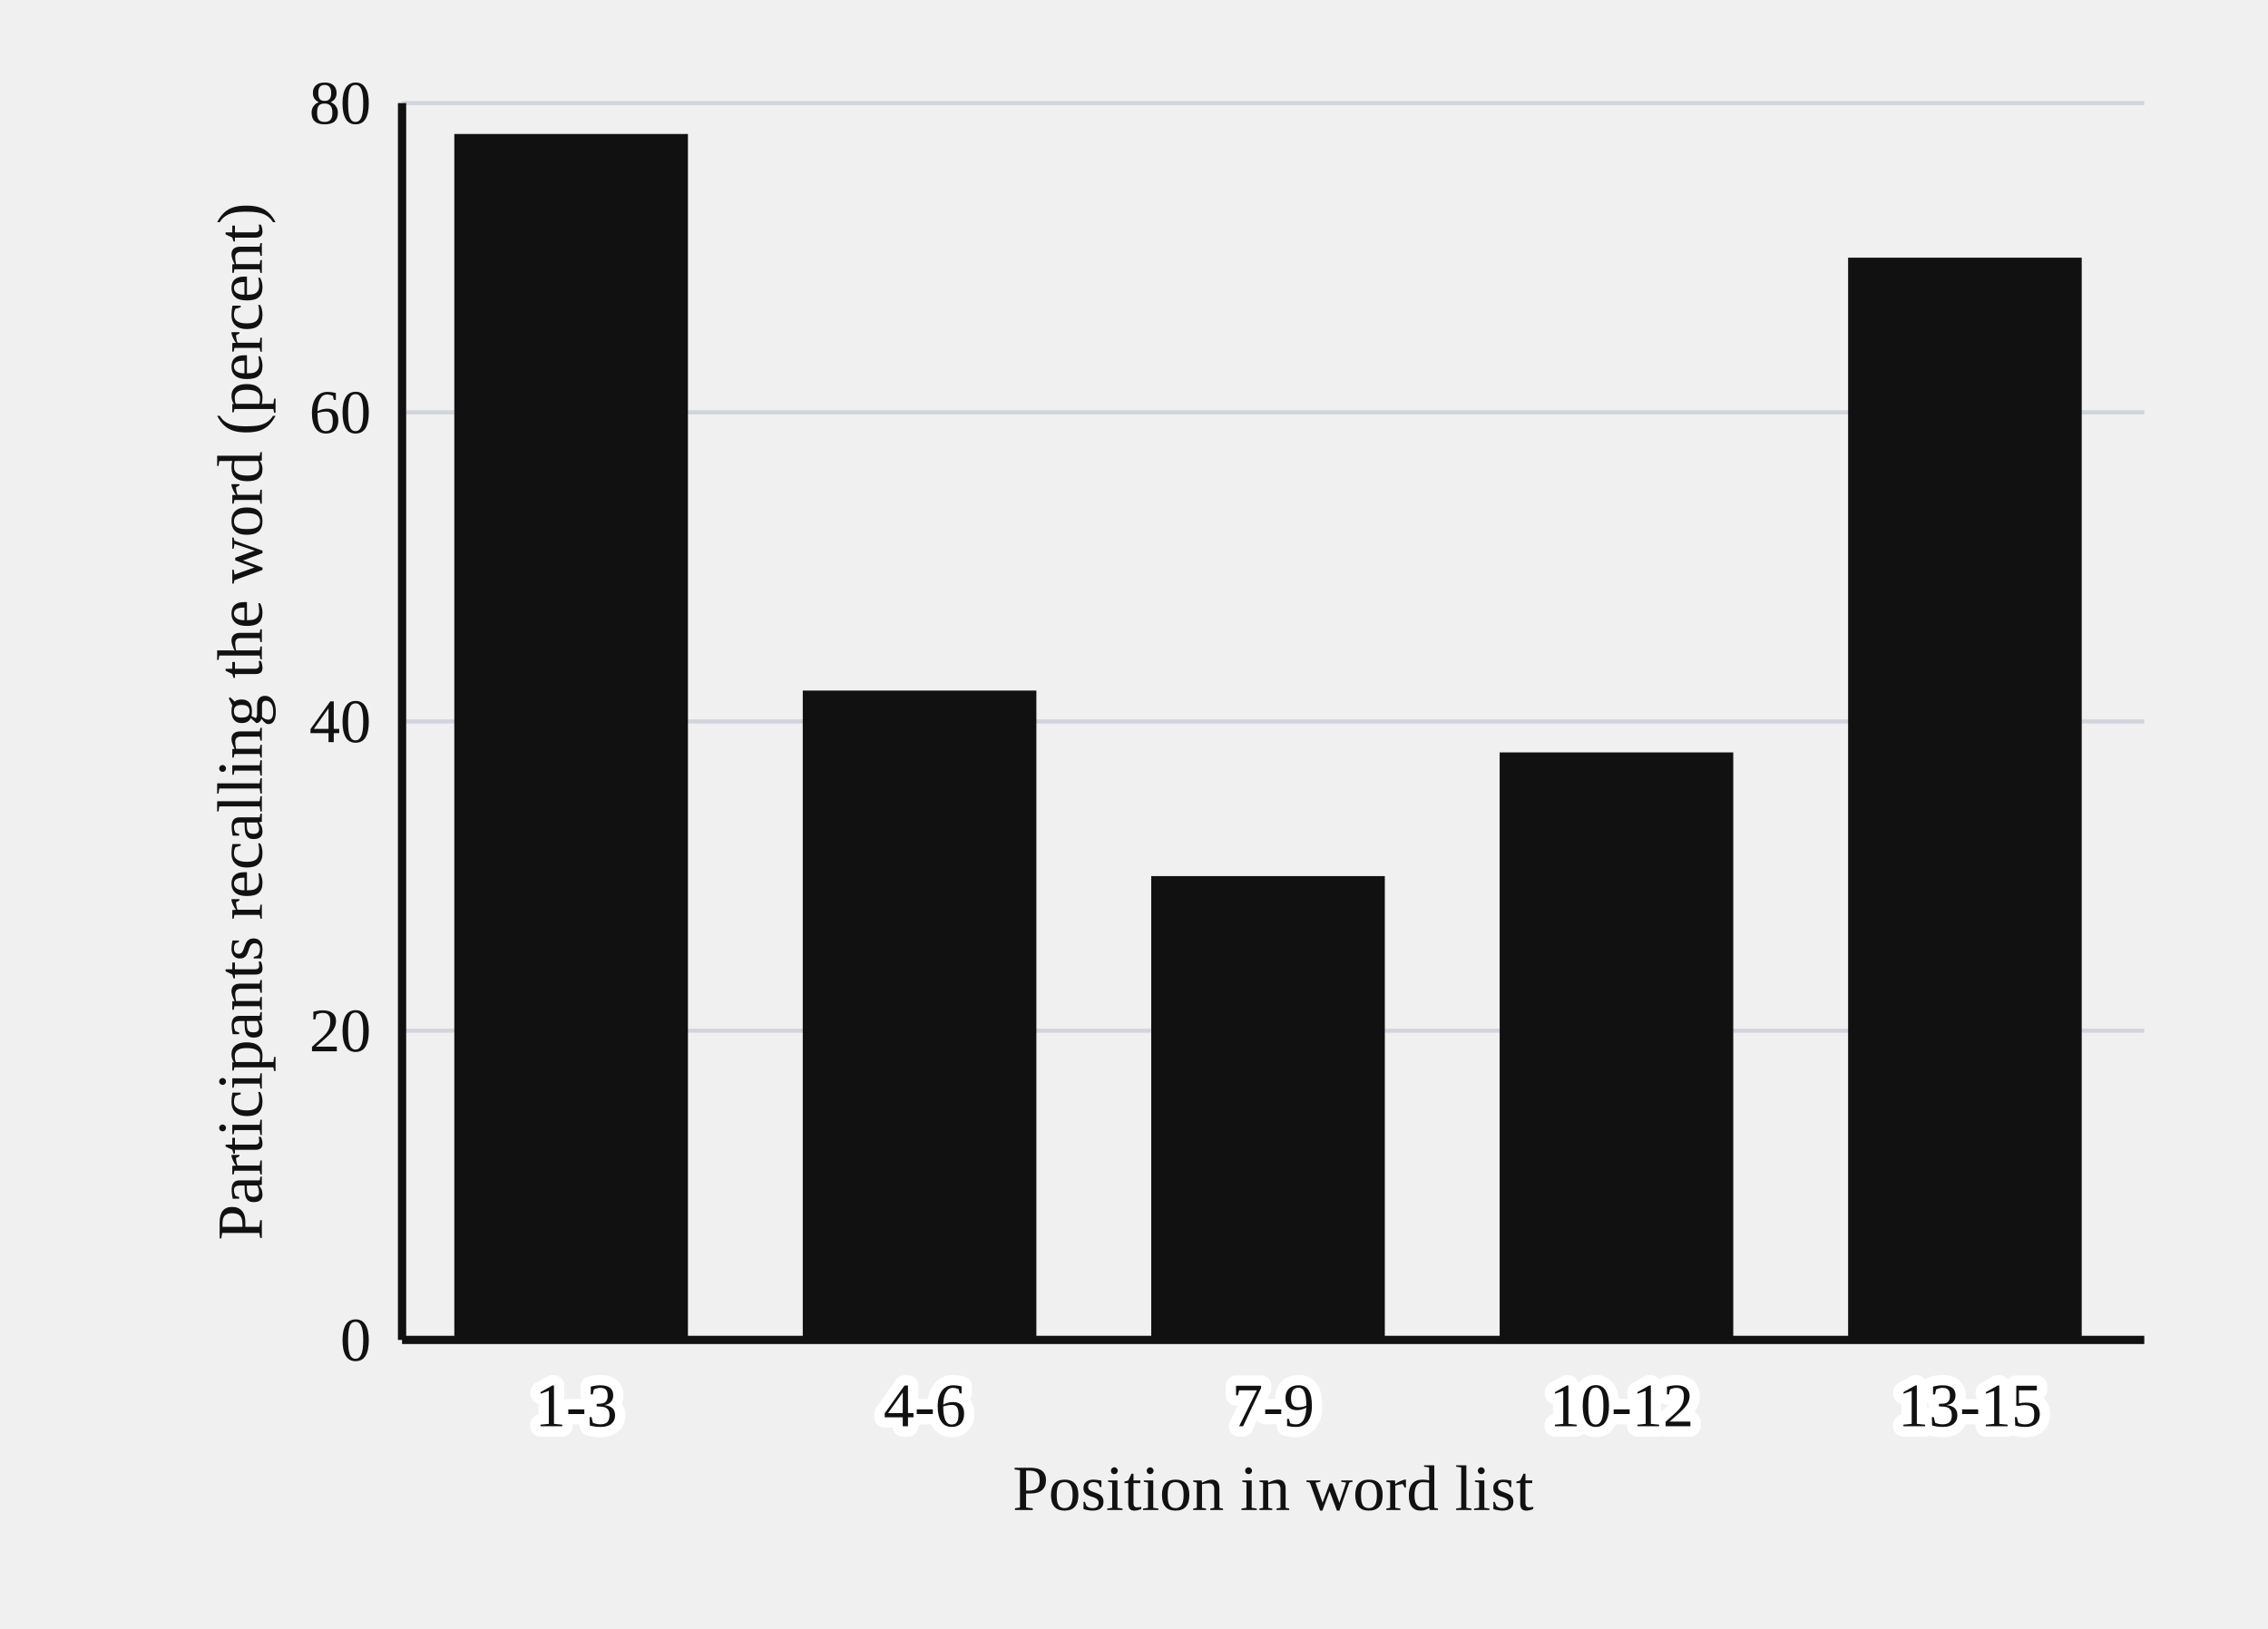
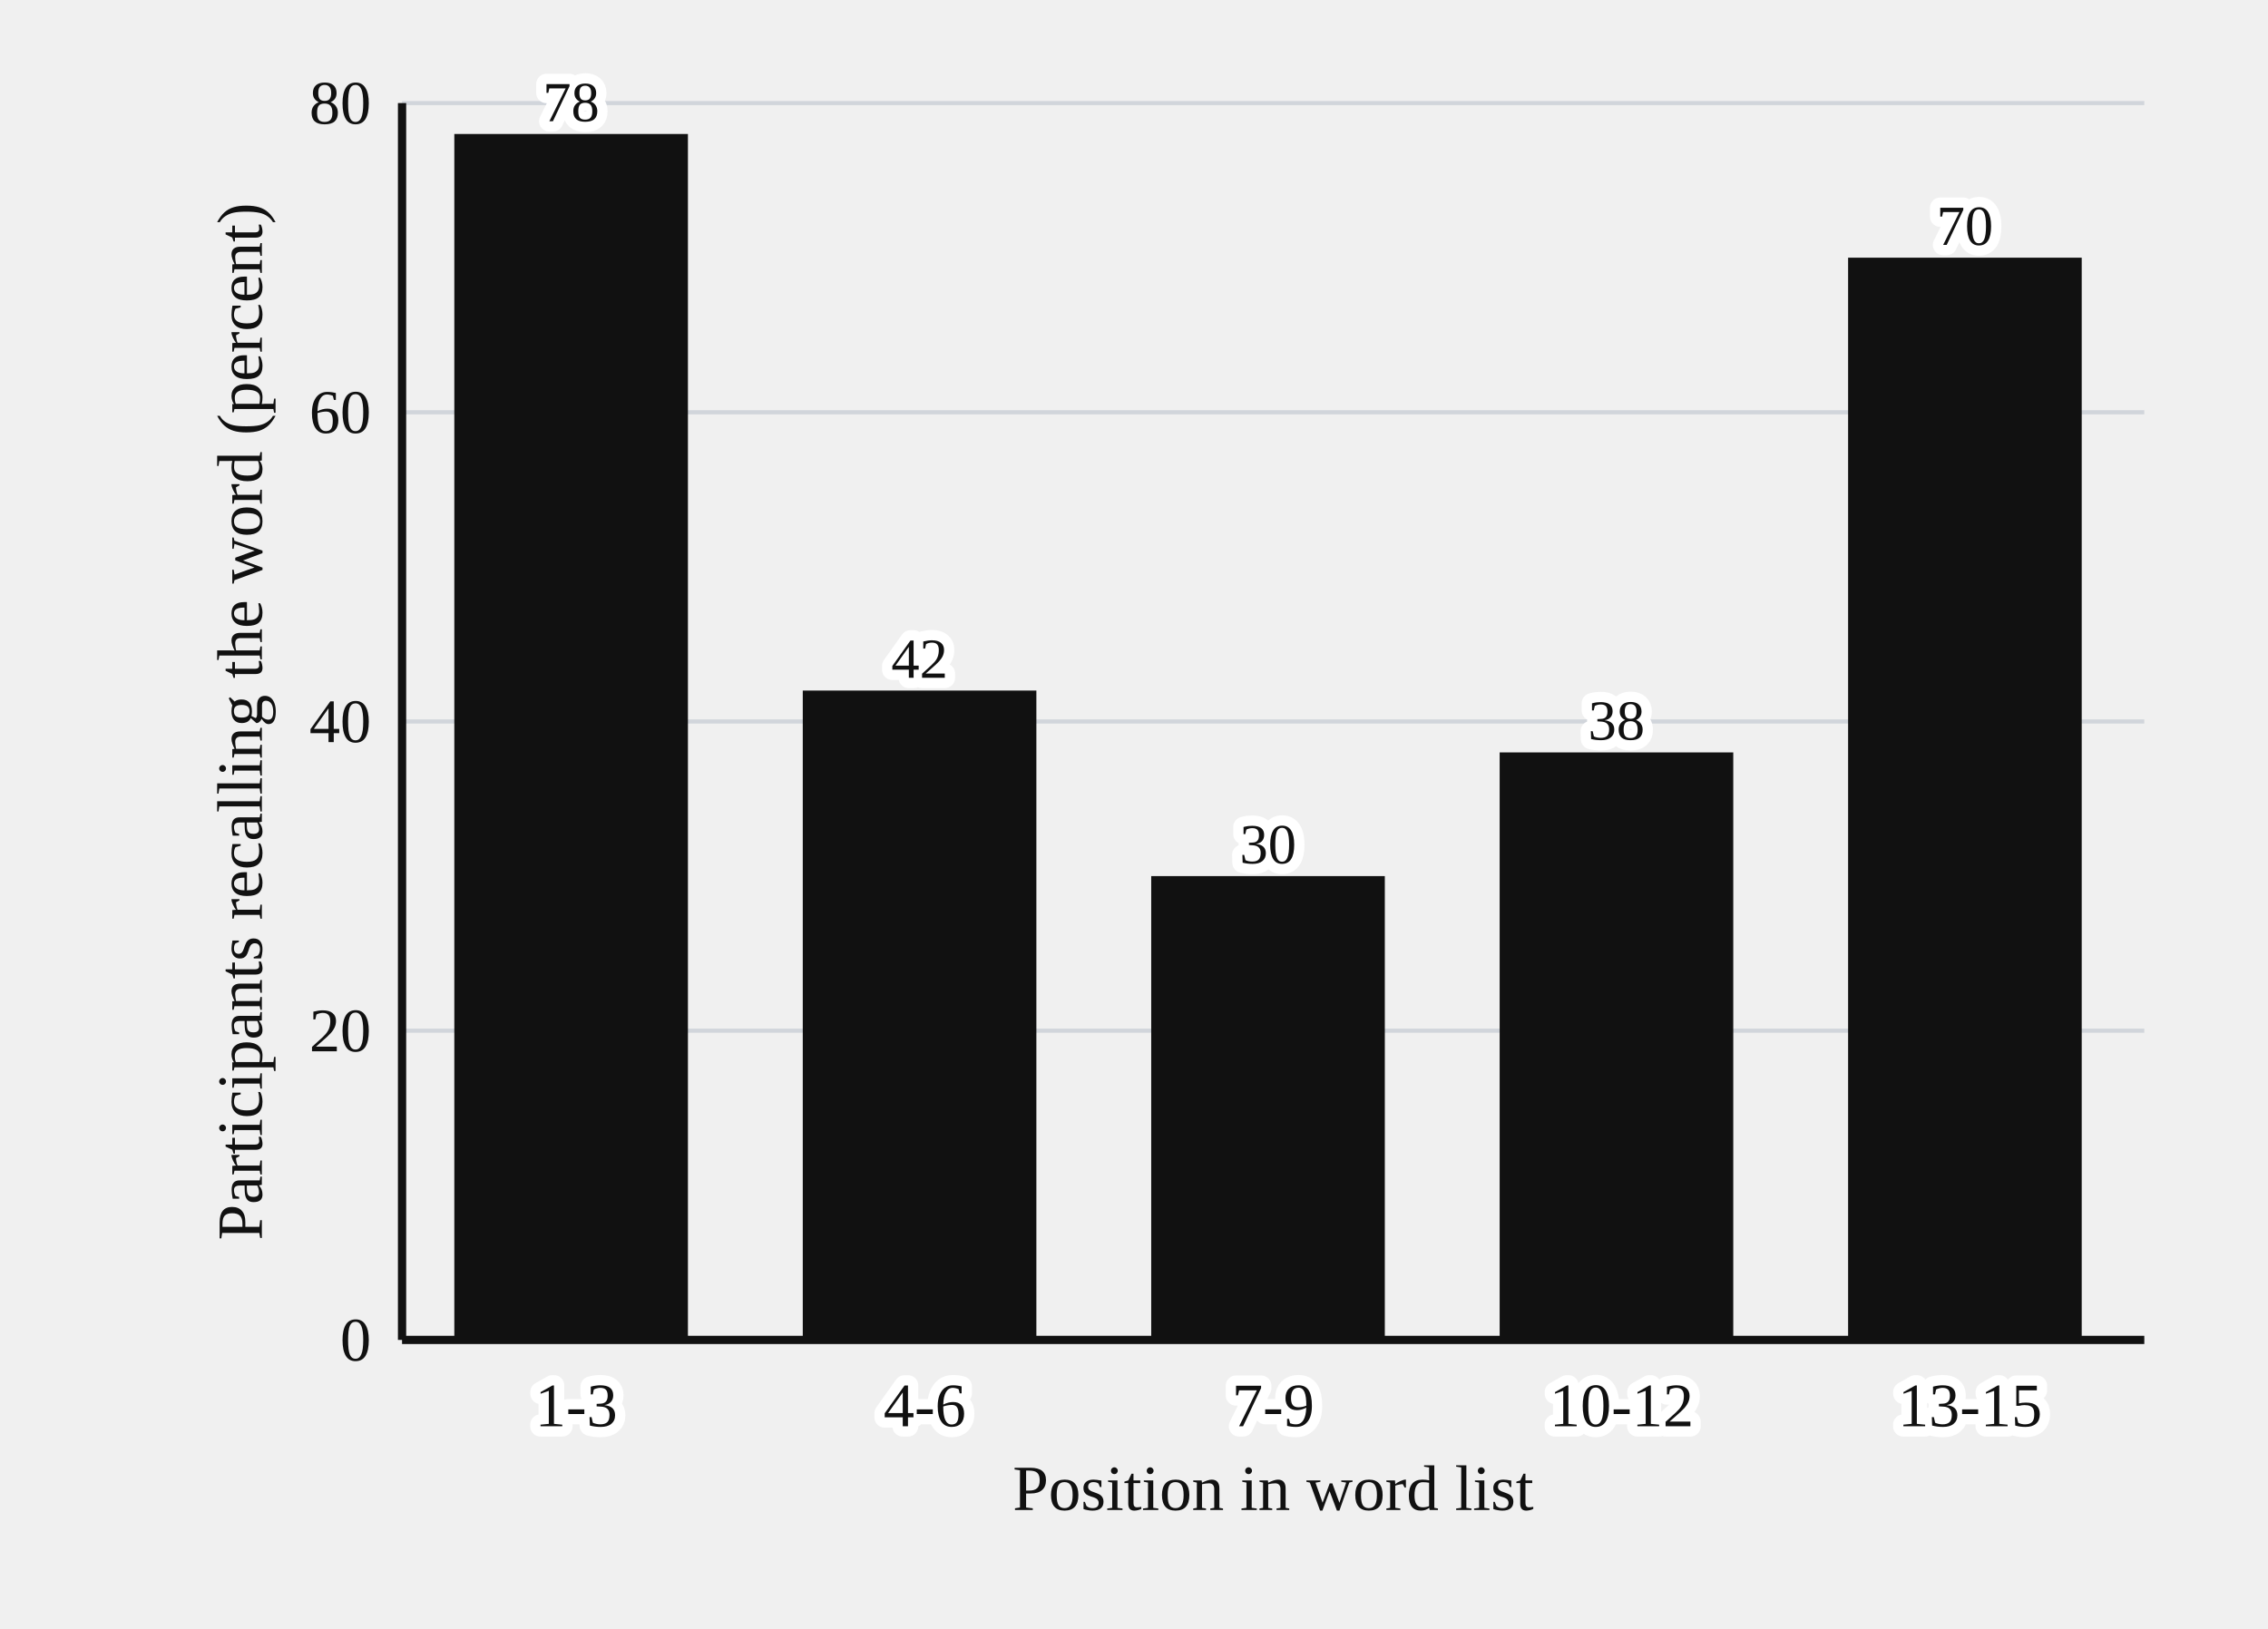
<svg xmlns="http://www.w3.org/2000/svg" viewBox="0 0 440 316" width="440" height="316" role="img" aria-label="Bar chart. Horizontal axis: Position in word list. Vertical axis: Participants recalling the word (percent). 1-3: 78, 4-6: 42, 7-9: 30, 10-12: 38, 13-15: 70." style="max-width:100%;height:auto">
  <line x1="78" y1="260" x2="416" y2="260" stroke="#d1d5db" stroke-width="0.8" />
  <text x="72" y="264" font-family="Georgia, 'Times New Roman', serif" font-size="12" text-anchor="end" fill="#111">0</text>
  <line x1="78" y1="200" x2="416" y2="200" stroke="#d1d5db" stroke-width="0.8" />
  <text x="72" y="204" font-family="Georgia, 'Times New Roman', serif" font-size="12" text-anchor="end" fill="#111">20</text>
  <line x1="78" y1="140" x2="416" y2="140" stroke="#d1d5db" stroke-width="0.8" />
  <text x="72" y="144" font-family="Georgia, 'Times New Roman', serif" font-size="12" text-anchor="end" fill="#111">40</text>
  <line x1="78" y1="80" x2="416" y2="80" stroke="#d1d5db" stroke-width="0.8" />
  <text x="72" y="84" font-family="Georgia, 'Times New Roman', serif" font-size="12" text-anchor="end" fill="#111">60</text>
  <line x1="78" y1="20" x2="416" y2="20" stroke="#d1d5db" stroke-width="0.8" />
  <text x="72" y="24" font-family="Georgia, 'Times New Roman', serif" font-size="12" text-anchor="end" fill="#111">80</text>
  <line x1="78" y1="20" x2="78" y2="260" stroke="#111" stroke-width="1.6" />
  <line x1="78" y1="260" x2="416" y2="260" stroke="#111" stroke-width="1.6" />
  <text transform="translate(50.8 140) rotate(-90)" font-family="Georgia, 'Times New Roman', serif" font-size="12.5" text-anchor="middle" data-axis-title="y" fill="#111">Participants recalling the word (percent)</text>
  <text x="111.8" y="274" font-family="Georgia, 'Times New Roman', serif" font-size="12" font-style="normal" text-anchor="middle" dominant-baseline="middle" fill="#111" stroke="#fff" stroke-width="4" paint-order="stroke" stroke-linejoin="round">1-3</text>
  <text x="179.4" y="274" font-family="Georgia, 'Times New Roman', serif" font-size="12" font-style="normal" text-anchor="middle" dominant-baseline="middle" fill="#111" stroke="#fff" stroke-width="4" paint-order="stroke" stroke-linejoin="round">4-6</text>
  <text x="247" y="274" font-family="Georgia, 'Times New Roman', serif" font-size="12" font-style="normal" text-anchor="middle" dominant-baseline="middle" fill="#111" stroke="#fff" stroke-width="4" paint-order="stroke" stroke-linejoin="round">7-9</text>
  <text x="314.6" y="274" font-family="Georgia, 'Times New Roman', serif" font-size="12" font-style="normal" text-anchor="middle" dominant-baseline="middle" fill="#111" stroke="#fff" stroke-width="4" paint-order="stroke" stroke-linejoin="round">10-12</text>
  <text x="382.2" y="274" font-family="Georgia, 'Times New Roman', serif" font-size="12" font-style="normal" text-anchor="middle" dominant-baseline="middle" fill="#111" stroke="#fff" stroke-width="4" paint-order="stroke" stroke-linejoin="round">13-15</text>
  <text x="247" y="293" font-family="Georgia, 'Times New Roman', serif" font-size="12.5" text-anchor="middle" data-axis-title="x" fill="#111">Position in word list</text>
  <rect x="88.14" y="26" width="45.32" height="234" fill="#111" />
+   <text x="110.8" y="21" font-family="Georgia, 'Times New Roman', serif" font-size="11" font-style="normal" text-anchor="middle" dominant-baseline="middle" fill="#111" stroke="#fff" stroke-width="4" paint-order="stroke" stroke-linejoin="round">78</text>
  <rect x="155.74" y="134" width="45.32" height="126" fill="#111" />
+   <text x="178.4" y="129" font-family="Georgia, 'Times New Roman', serif" font-size="11" font-style="normal" text-anchor="middle" dominant-baseline="middle" fill="#111" stroke="#fff" stroke-width="4" paint-order="stroke" stroke-linejoin="round">42</text>
  <rect x="223.34" y="170" width="45.32" height="90" fill="#111" />
+   <text x="246" y="165" font-family="Georgia, 'Times New Roman', serif" font-size="11" font-style="normal" text-anchor="middle" dominant-baseline="middle" fill="#111" stroke="#fff" stroke-width="4" paint-order="stroke" stroke-linejoin="round">30</text>
  <rect x="290.94" y="146" width="45.32" height="114" fill="#111" />
+   <text x="313.6" y="141" font-family="Georgia, 'Times New Roman', serif" font-size="11" font-style="normal" text-anchor="middle" dominant-baseline="middle" fill="#111" stroke="#fff" stroke-width="4" paint-order="stroke" stroke-linejoin="round">38</text>
  <rect x="358.54" y="50" width="45.32" height="210" fill="#111" />
+   <text x="381.2" y="45" font-family="Georgia, 'Times New Roman', serif" font-size="11" font-style="normal" text-anchor="middle" dominant-baseline="middle" fill="#111" stroke="#fff" stroke-width="4" paint-order="stroke" stroke-linejoin="round">70</text>
</svg>
